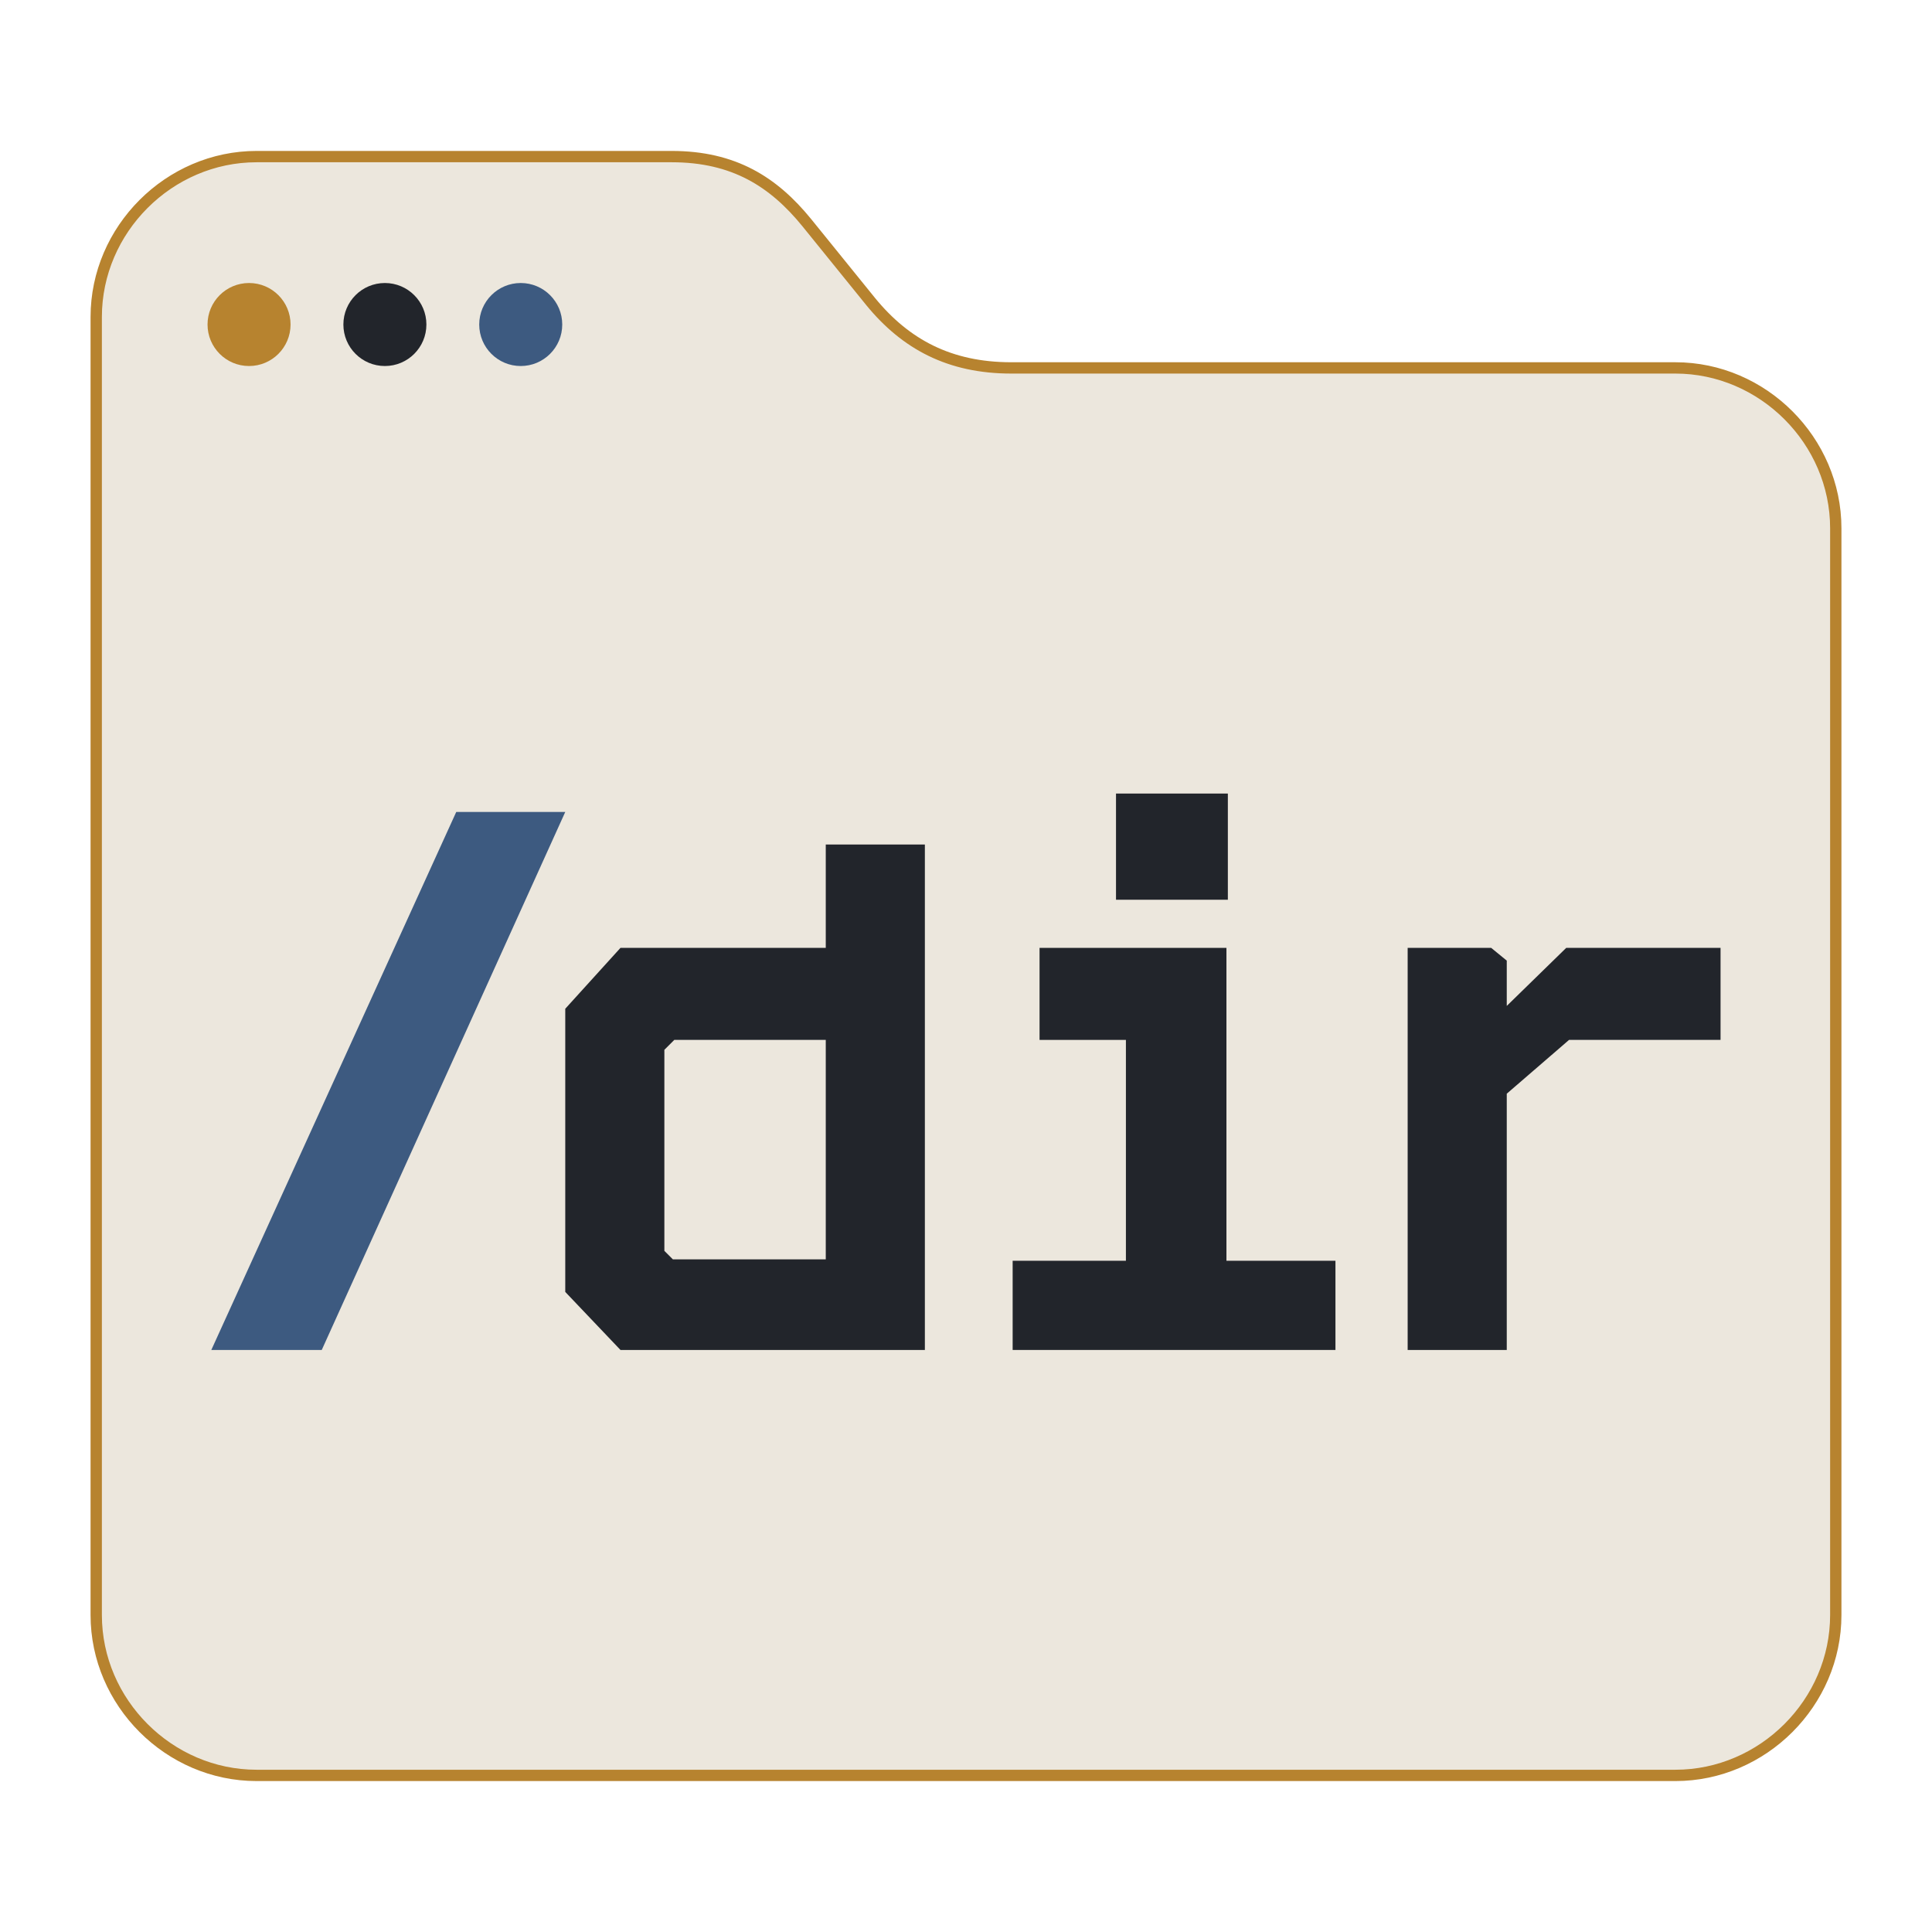
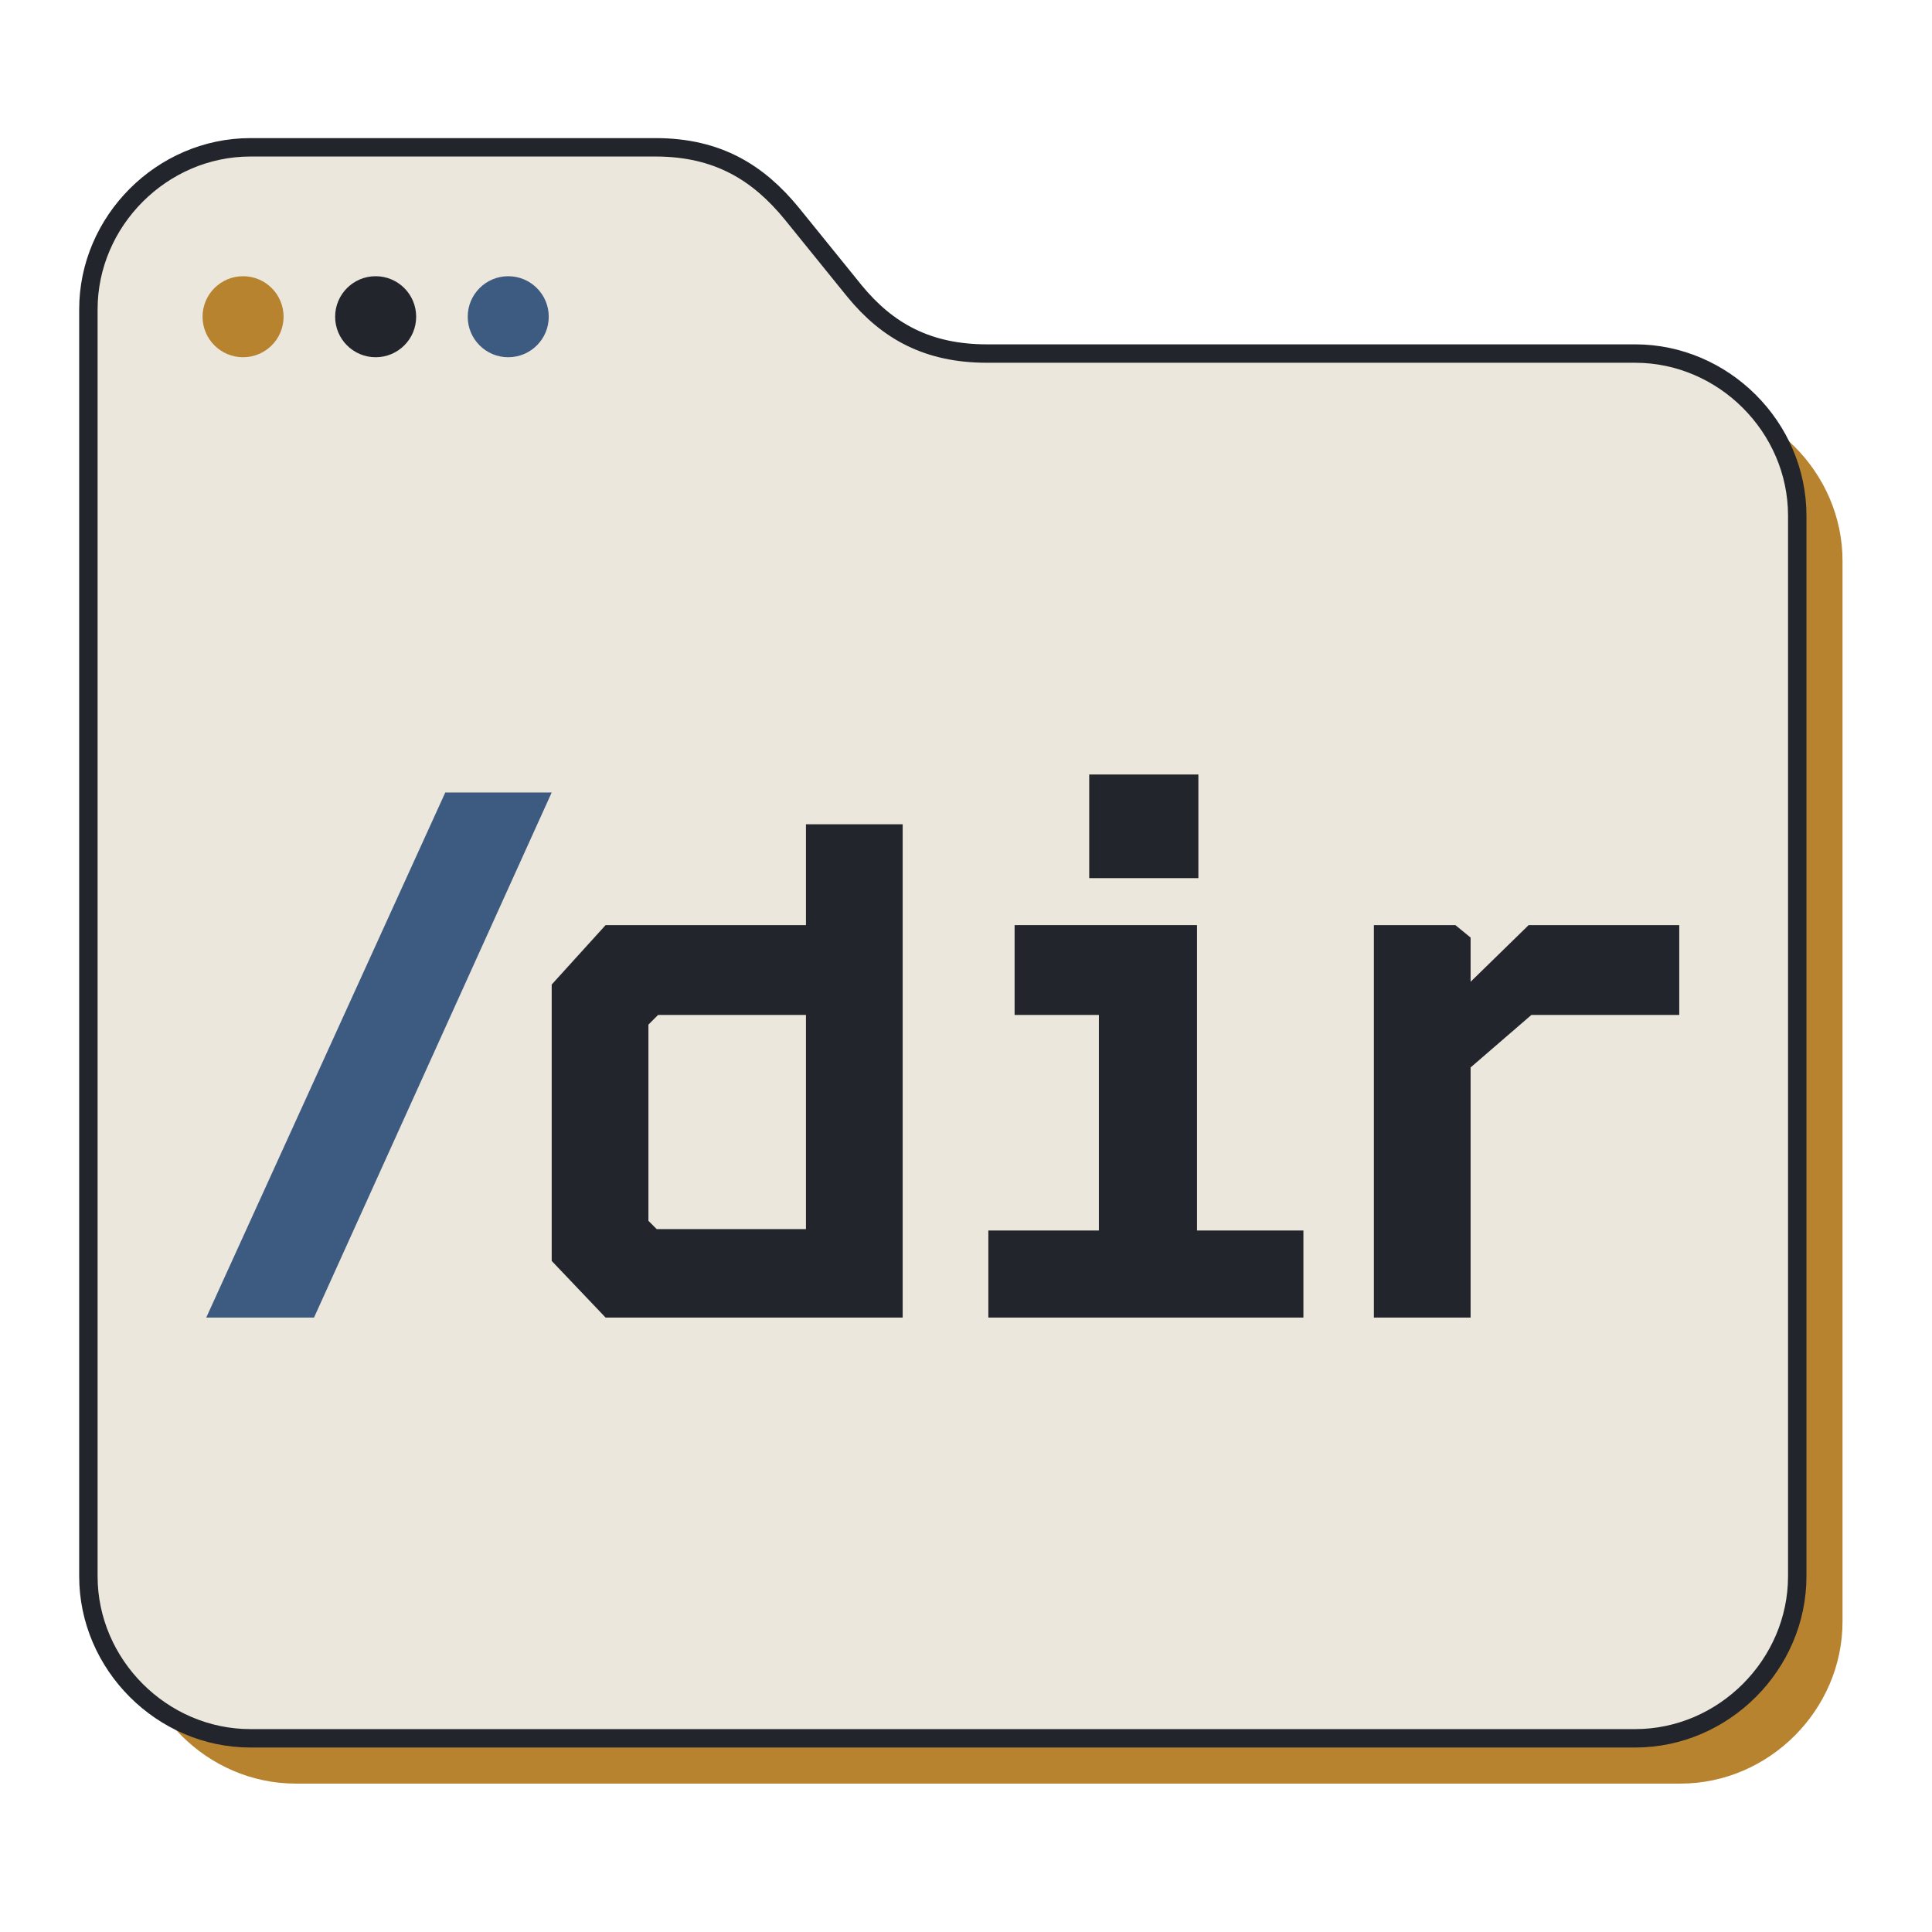
<svg xmlns="http://www.w3.org/2000/svg" width="512" height="512" viewBox="0 0 512 512" fill="none">
-   <path d="M68 41.5H178C194.5 41.5 205 48.2 213.8 59L230.8 80C240 91.2 251.6 97.5 268 97.5H444C467.2 97.5 486.5 116.8 486.5 140V428C486.5 451.2 467.2 470.5 444 470.5H68C44.8 470.5 25.5 451.2 25.5 428V84C25.5 60.8 44.8 41.5 68 41.5Z" fill="#ECE7DD" stroke="#B7832F" stroke-width="3" />
-   <circle cx="66" cy="86" r="11" fill="#B7832F" />
-   <circle cx="102" cy="86" r="11" fill="#22252B" />
-   <circle cx="138" cy="86" r="11" fill="#3D5A80" />
-   <g transform="translate(56 210.3) scale(.3752)">
-     <path fill-rule="evenodd" clip-rule="evenodd" d="M434 36H504V393H289L250 352V152L289 109H434V36ZM434 329V174H327L320 181V323L326 329H434Z" fill="#22252B" />
-     <path d="M639 75H718V0H639V75Z" fill="#22252B" />
-     <path d="M586 109H717V330H794V393H566V330H646V174H585V109H586Z" fill="#22252B" />
-     <path d="M845 393V109H904L915 118V150L957 109H1066V174H959L915 212V393H845Z" fill="#22252B" />
-     <path d="M0 393L173 13H250L78 393H0Z" fill="#3D5A80" />
+   <g transform="translate(12 12) scale(.976)">
+     <path d="M68 40H178C195 40 206 47 215 58L232 79C241 90 252 96 268 96H444C468 96 488 116 488 140V428C488 452 468 472 444 472H68C44 472 24 452 24 428V84C24 60 44 40 68 40Z" fill="#B7832F" />
+   </g>
+   <g transform="scale(.976)">
+     <path d="M68 40H178C195 40 206 47 215 58L232 79C241 90 252 96 268 96H444C468 96 488 116 488 140V428C488 452 468 472 444 472H68C44 472 24 452 24 428V84C24 60 44 40 68 40Z" fill="#ECE7DD" stroke="#22252B" stroke-width="5" stroke-linejoin="round" />
+     <circle cx="66" cy="86" r="11" fill="#B7832F" />
+     <circle cx="102" cy="86" r="11" fill="#22252B" />
+     <circle cx="138" cy="86" r="11" fill="#3D5A80" />
+     <g transform="translate(56 210.3) scale(.3752)">
+       <path fill-rule="evenodd" clip-rule="evenodd" d="M434 36H504V393H289L250 352V152L289 109H434V36ZM434 329V174H327L320 181V323L326 329H434Z" fill="#22252B" />
+       <path d="M639 75H718V0H639V75Z" fill="#22252B" />
+       <path d="M586 109H717V330H794V393H566V330H646V174H585V109H586Z" fill="#22252B" />
+       <path d="M845 393V109H904L915 118V150L957 109H1066V174H959L915 212V393H845Z" fill="#22252B" />
+       <path d="M0 393L173 13H250L78 393H0Z" fill="#3D5A80" />
+     </g>
  </g>
</svg>
